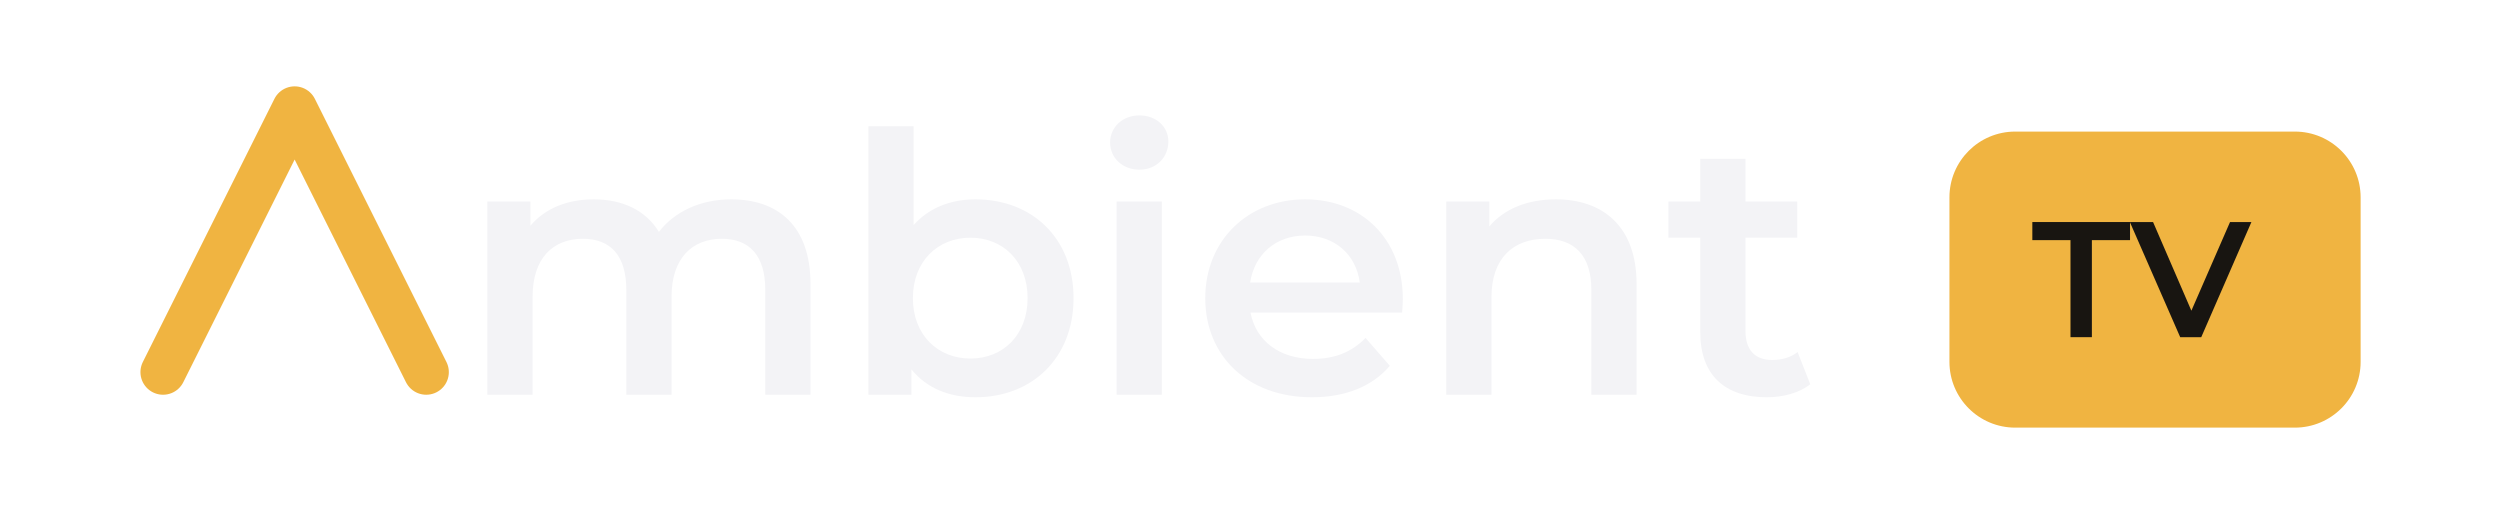
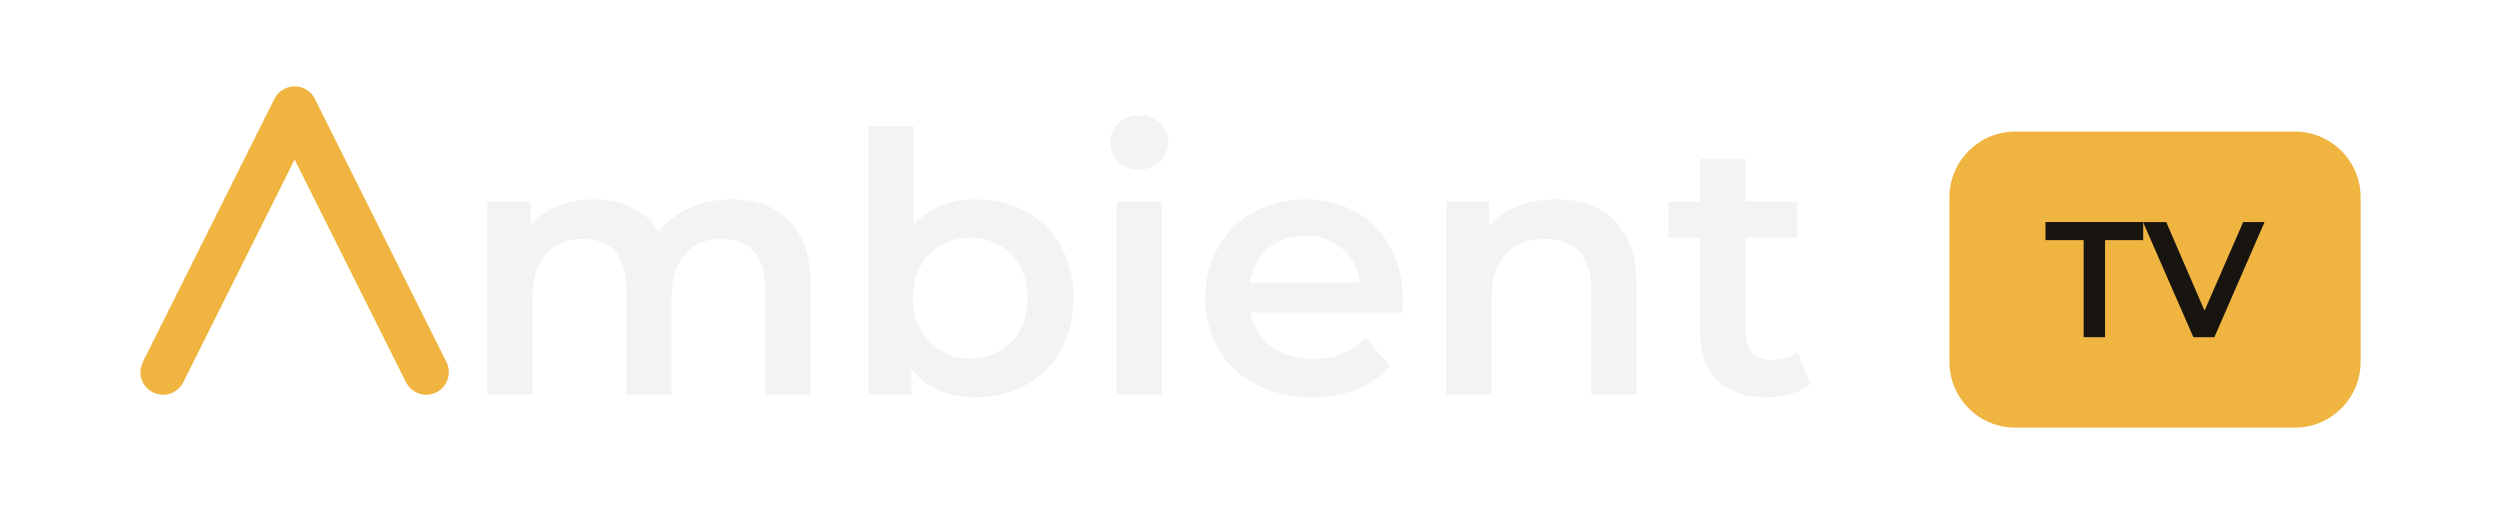
<svg xmlns="http://www.w3.org/2000/svg" width="152" height="32" viewBox="0 0 152 32" role="img" aria-label="Ambient TV wordmark">
  <g transform="translate(-41 -4)">
    <g transform="translate(49 28) scale(1)" id="brand-wordmark">
      <path d="M8 40L24 8L40 40" fill="none" stroke="#F0B441" stroke-width="5.5" stroke-linecap="round" stroke-linejoin="round" transform="translate(-2.086 -21.375) scale(0.5)" />
      <path d="M82 0H207V271C207 377 263 431 346 431C422 431 466 385 466 290V0H591V271C591 377 648 431 730 431C806 431 850 385 850 290V0H975V306C975 467 885 540 756 540C671 540 599 506 556 450C519 511 454 540 376 540C303 540 241 515 201 467V534H82Z" transform="translate(19.828 0) scale(0.022 -0.022)" fill="#f3f3f6" />
      <path d="M378 -7C534 -7 649 101 649 267C649 433 534 540 378 540C310 540 250 517 207 469V742H82V0H201V70C243 18 305 -7 378 -7ZM364 100C274 100 205 165 205 267C205 369 274 434 364 434C454 434 522 369 522 267C522 165 454 100 364 100Z" transform="translate(42.994 0) scale(0.022 -0.022)" fill="#f3f3f6" />
      <path d="M82 0H207V534H82ZM145 622C192 622 225 656 225 700C225 741 191 772 145 772C98 772 64 739 64 697C64 655 98 622 145 622Z" transform="translate(58.086 0) scale(0.022 -0.022)" fill="#f3f3f6" />
      <path d="M333 -7C425 -7 500 23 548 80L481 157C443 118 396 99 336 99C243 99 178 149 163 227H582C583 239 584 254 584 264C584 431 470 540 314 540C155 540 38 426 38 267C38 108 154 -7 333 -7ZM162 310C174 388 233 440 314 440C396 440 455 387 465 310Z" transform="translate(64.444 0) scale(0.022 -0.022)" fill="#f3f3f6" />
      <path d="M82 0H207V270C207 377 267 431 356 431C436 431 483 385 483 290V0H608V306C608 467 513 540 385 540C307 540 242 514 201 465V534H82Z" transform="translate(78.128 0) scale(0.022 -0.022)" fill="#f3f3f6" />
      <path d="M283 -7C328 -7 373 5 403 29L368 118C349 103 324 96 298 96C250 96 224 124 224 176V434H367V534H224V652H99V534H11V434H99V173C99 55 166 -7 283 -7Z" transform="translate(93.198 0) scale(0.022 -0.022)" fill="#f3f3f6" />
    </g>
    <rect x="159.526" y="12" width="25" height="18" rx="4" fill="#F0B441" stroke="none" id="brand-tv-badge" />
-     <g transform="translate(164.526 24.5) scale(1)" id="brand-tv-label">
+     <g transform="translate(165.326 24.5) scale(1)" id="brand-tv-label">
      <path d="M236 0H366V590H598V700H4V590H236Z" transform="translate(0.0 0) scale(0.01 -0.01)" fill="#181511" />
      <path d="M301 0H429L734 700H604L369 161L136 700H-5Z" transform="translate(6.02 0) scale(0.01 -0.01)" fill="#181511" />
    </g>
  </g>
</svg>
